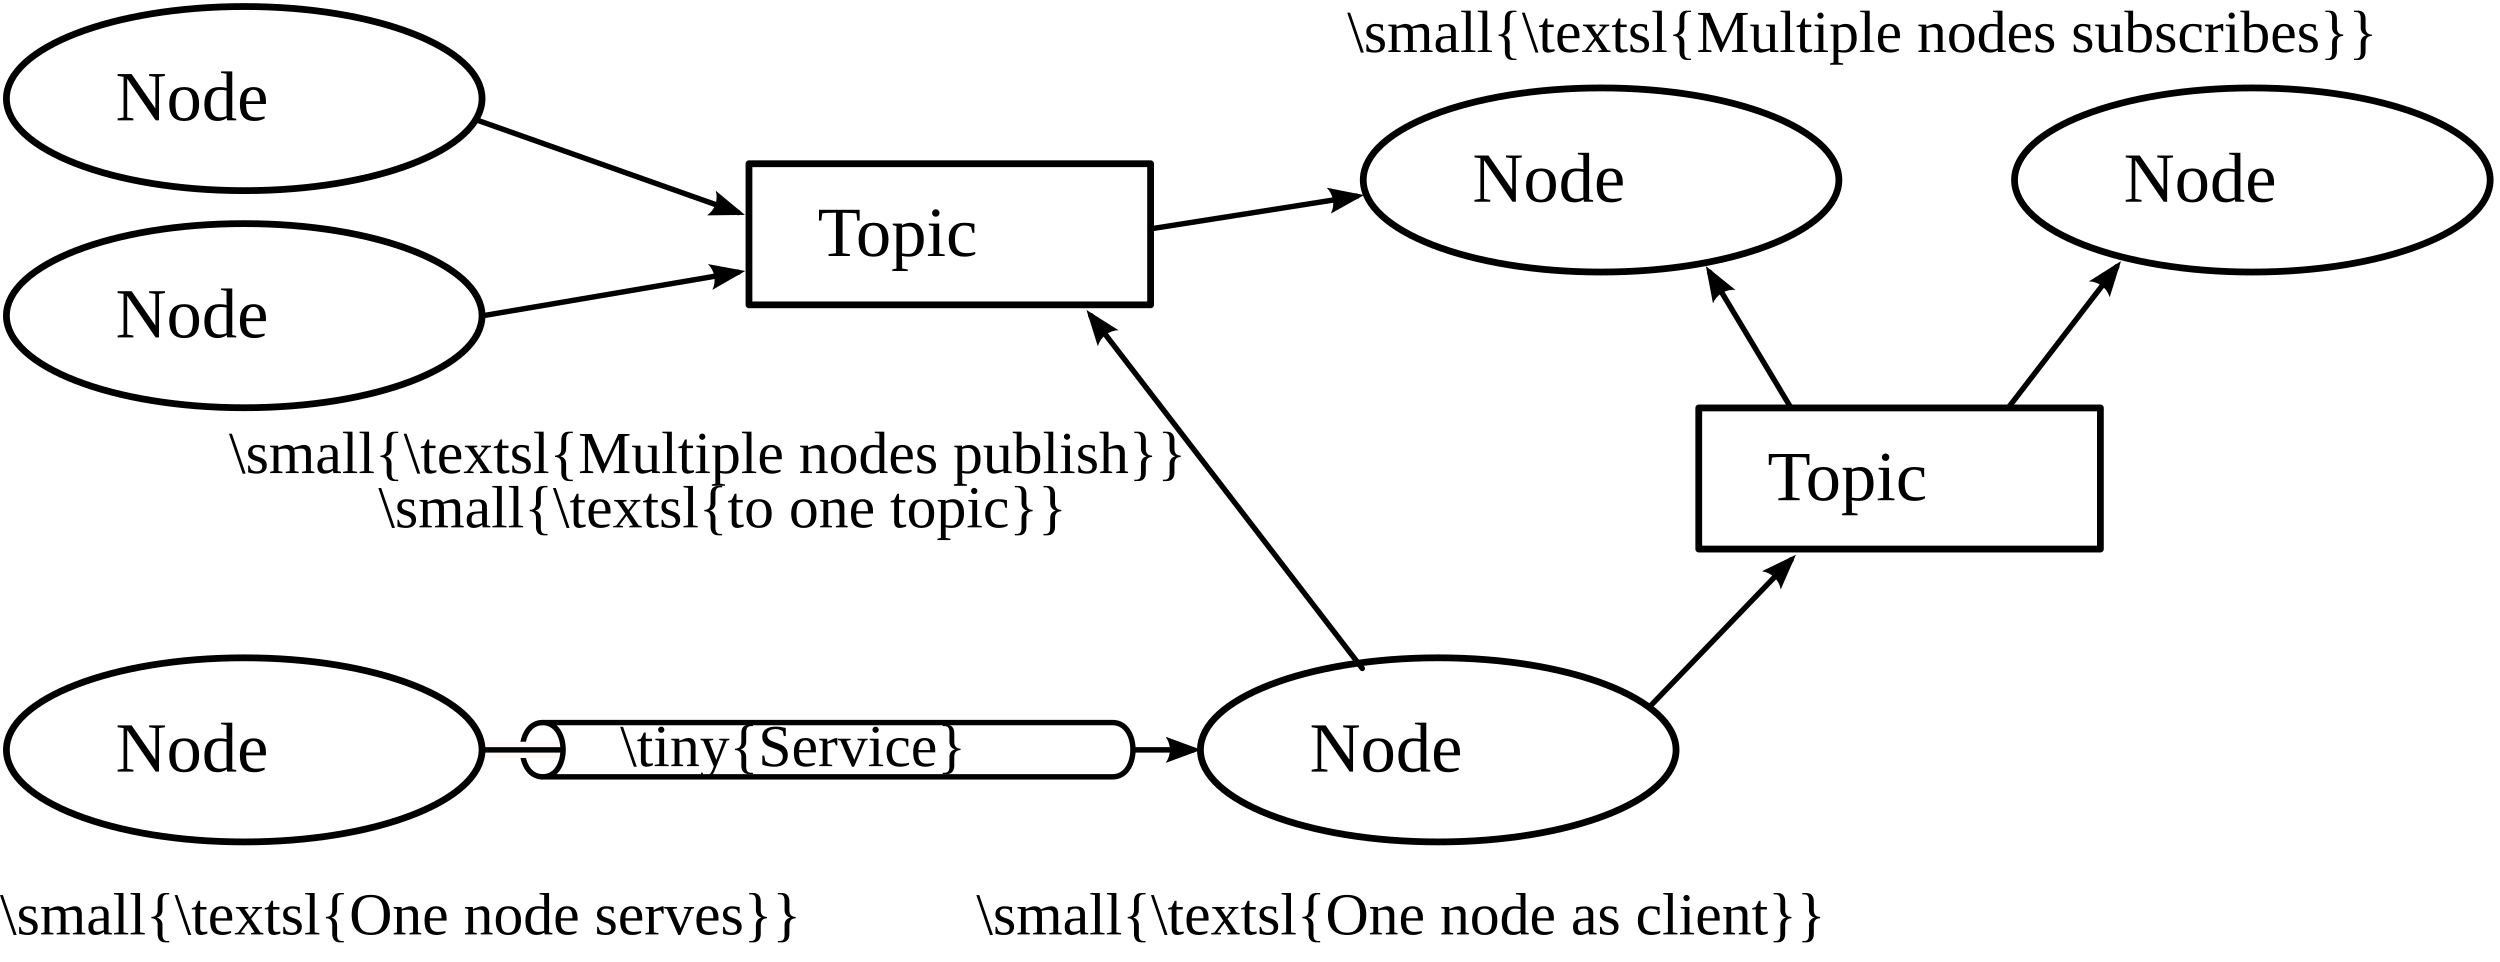
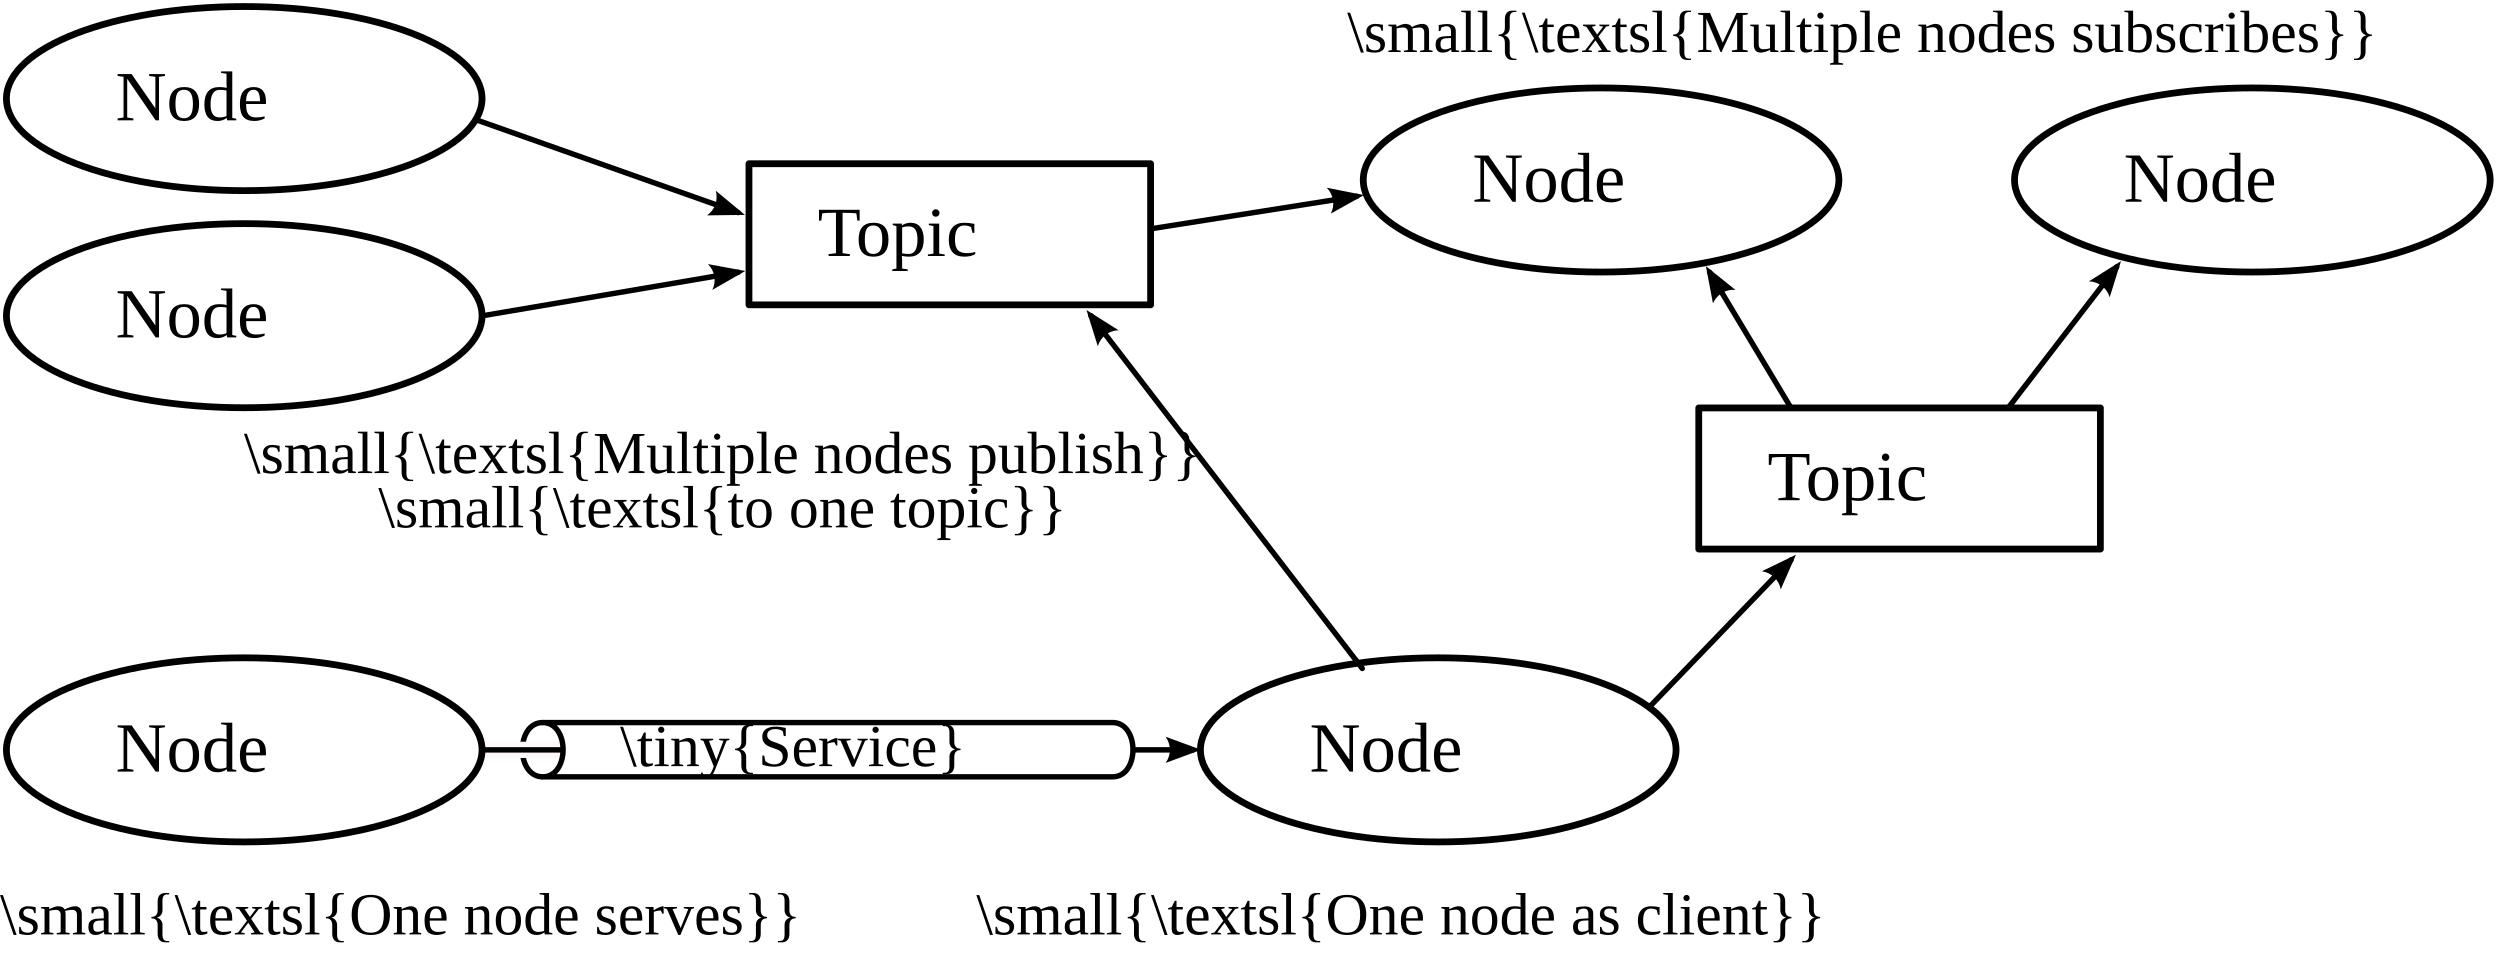
<svg xmlns="http://www.w3.org/2000/svg" width="460.63" height="177.165" id="svg2" version="1.1">
  <defs id="defs4">
    <marker orient="auto" refY="0" refX="0" id="Arrow2Mend" style="overflow:visible">
      <path id="path4056" style="fill-rule:evenodd;stroke-width:0.625;stroke-linejoin:round" d="M 8.719,4.034 -2.207,0.016 8.719,-4.002 c -1.745,2.372 -1.735,5.617 -6e-7,8.035 z" transform="scale(-0.6,-0.6)" />
    </marker>
  </defs>
  <g id="layer1" transform="translate(0,-875.1955)">
    <g id="g3802" transform="translate(70,-75.00132)">
      <text xml:space="preserve" style="font-size:11px;font-style:normal;font-weight:normal;text-align:center;line-height:125%;letter-spacing:0px;word-spacing:0px;text-anchor:middle;fill:#000000;fill-opacity:1;stroke:none;font-family:Times New Roman;-inkscape-font-specification:Times New Roman" x="225" y="987.362" id="text3773">
        <tspan x="225" y="987.362" style="font-size:13px" id="tspan3815">Node</tspan>
      </text>
-       <path transform="translate(0,875.1955)" d="m 268.817,108.165 a 43.817,16.962 0 1 1 -87.635,0 43.817,16.962 0 1 1 87.635,0 z" id="path3798" style="fill:none;stroke:#000000;stroke-width:1.25;stroke-linecap:round;stroke-linejoin:round;stroke-miterlimit:4;stroke-opacity:1;stroke-dasharray:none;stroke-dashoffset:0" />
+       <path transform="translate(0,875.1955)" d="M 268.817,108.165 A 43.817,16.962 0 0 1 225,125.127 43.817,16.962 0 0 1 181.183,108.165 43.817,16.962 0 0 1 225,91.204 43.817,16.962 0 0 1 268.817,108.165 Z" id="path3798" style="fill:none;stroke:#000000;stroke-width:1.25;stroke-linecap:round;stroke-linejoin:round;stroke-miterlimit:4;stroke-opacity:1;stroke-dasharray:none;stroke-dashoffset:0" />
    </g>
-     <text id="text3022" y="962.361" x="140" style="font-size:11px;font-style:normal;font-weight:normal;text-align:center;line-height:125%;letter-spacing:0px;word-spacing:0px;text-anchor:middle;fill:#000000;fill-opacity:1;stroke:none;font-family:Times New Roman;-inkscape-font-specification:Times New Roman" xml:space="preserve">
-       <tspan y="962.361" x="140" id="tspan3024">\small{\textsl{Multiple nodes publish}}</tspan>
-       <tspan id="tspan3052" y="976.111" x="140" />
-     </text>
    <text xml:space="preserve" style="font-size:11px;font-style:normal;font-weight:normal;text-align:start;line-height:125%;letter-spacing:0px;word-spacing:0px;text-anchor:start;fill:#000000;fill-opacity:1;stroke:none;font-family:Times New Roman;-inkscape-font-specification:Times New Roman" x="0" y="1047.361" id="text3026">
      <tspan id="tspan3028" x="0" y="1047.361">\small{\textsl{One node serves}}</tspan>
    </text>
    <text id="text3030" y="1047.361" x="265" style="font-size:11px;font-style:normal;font-weight:normal;text-align:center;line-height:125%;letter-spacing:0px;word-spacing:0px;text-anchor:middle;fill:#000000;fill-opacity:1;stroke:none;font-family:Times New Roman;-inkscape-font-specification:Times New Roman" xml:space="preserve">
      <tspan y="1047.361" x="265" id="tspan3032">\small{\textsl{One node as <tspan id="tspan3050" style="text-align:center;text-anchor:middle">client}</tspan>}</tspan>
    </text>
    <text xml:space="preserve" style="font-size:11px;font-style:normal;font-weight:normal;text-align:center;line-height:125%;letter-spacing:0px;word-spacing:0px;text-anchor:middle;fill:#000000;fill-opacity:1;stroke:none;font-family:Times New Roman;-inkscape-font-specification:Times New Roman" x="350" y="884.782" id="text3046">
      <tspan id="tspan3048" x="350" y="884.782">\small{\textsl{Multiple nodes subscribes}}</tspan>
    </text>
    <text id="text3054" y="972.361" x="140" style="font-size:11px;font-style:normal;font-weight:normal;text-align:center;line-height:125%;letter-spacing:0px;word-spacing:0px;text-anchor:middle;fill:#000000;fill-opacity:1;stroke:none;font-family:Times New Roman;-inkscape-font-specification:Times New Roman" xml:space="preserve">
      <tspan y="972.361" x="140" id="tspan3056">\small{\textsl{to one topic}}</tspan>
    </text>
    <g transform="translate(40,29.99868)" id="g3819">
      <text id="text3821" y="987.362" x="225" style="font-size:11px;font-style:normal;font-weight:normal;text-align:center;line-height:125%;letter-spacing:0px;word-spacing:0px;text-anchor:middle;fill:#000000;fill-opacity:1;stroke:none;font-family:Times New Roman;-inkscape-font-specification:Times New Roman" xml:space="preserve">
        <tspan id="tspan3823" style="font-size:13px" y="987.362" x="225">Node</tspan>
      </text>
-       <path style="fill:none;stroke:#000000;stroke-width:1.25;stroke-linecap:round;stroke-linejoin:round;stroke-miterlimit:4;stroke-opacity:1;stroke-dasharray:none;stroke-dashoffset:0" id="path3825" d="m 268.817,108.165 a 43.817,16.962 0 1 1 -87.635,0 43.817,16.962 0 1 1 87.635,0 z" transform="translate(0,875.1955)" />
+       <path style="fill:none;stroke:#000000;stroke-width:1.25;stroke-linecap:round;stroke-linejoin:round;stroke-miterlimit:4;stroke-opacity:1;stroke-dasharray:none;stroke-dashoffset:0" id="path3825" d="M 268.817,108.165 A 43.817,16.962 0 0 1 225,125.127 43.817,16.962 0 0 1 181.183,108.165 43.817,16.962 0 0 1 225,91.204 43.817,16.962 0 0 1 268.817,108.165 Z" transform="translate(0,875.1955)" />
    </g>
    <g id="g3827" transform="translate(190,-75.00132)">
      <text xml:space="preserve" style="font-size:11px;font-style:normal;font-weight:normal;text-align:center;line-height:125%;letter-spacing:0px;word-spacing:0px;text-anchor:middle;fill:#000000;fill-opacity:1;stroke:none;font-family:Times New Roman;-inkscape-font-specification:Times New Roman" x="225" y="987.362" id="text3829">
        <tspan x="225" y="987.362" style="font-size:13px" id="tspan3831">Node</tspan>
      </text>
-       <path transform="translate(0,875.1955)" d="m 268.817,108.165 c 0,9.368 -19.618,16.962 -43.817,16.962 -24.2,0 -43.817,-7.594 -43.817,-16.962 0,-9.368 19.618,-16.962 43.817,-16.962 24.2,0 43.817,7.594 43.817,16.962 z" id="path3833" style="fill:none;stroke:#000000;stroke-width:1.25;stroke-linecap:round;stroke-linejoin:round;stroke-miterlimit:4;stroke-opacity:1;stroke-dasharray:none;stroke-dashoffset:0" />
+       <path transform="translate(0,875.1955)" d="M 268.817,108.165 A 43.817,16.962 0 0 1 225,125.127 43.817,16.962 0 0 1 181.183,108.165 43.817,16.962 0 0 1 225,91.204 43.817,16.962 0 0 1 268.817,108.165 Z" id="path3833" style="fill:none;stroke:#000000;stroke-width:1.25;stroke-linecap:round;stroke-linejoin:round;stroke-miterlimit:4;stroke-opacity:1;stroke-dasharray:none;stroke-dashoffset:0" />
    </g>
    <g id="g3835" transform="translate(-180,-90.00132)">
      <text xml:space="preserve" style="font-size:11px;font-style:normal;font-weight:normal;text-align:center;line-height:125%;letter-spacing:0px;word-spacing:0px;text-anchor:middle;fill:#000000;fill-opacity:1;stroke:none;font-family:Times New Roman;-inkscape-font-specification:Times New Roman" x="225" y="987.362" id="text3837">
        <tspan x="225" y="987.362" style="font-size:13px" id="tspan3839">Node</tspan>
      </text>
-       <path transform="translate(0,875.1955)" d="m 268.817,108.165 a 43.817,16.962 0 1 1 -87.635,0 43.817,16.962 0 1 1 87.635,0 z" id="path3841" style="fill:none;stroke:#000000;stroke-width:1.25;stroke-linecap:round;stroke-linejoin:round;stroke-miterlimit:4;stroke-opacity:1;stroke-dasharray:none;stroke-dashoffset:0" />
+       <path transform="translate(0,875.1955)" d="M 268.817,108.165 A 43.817,16.962 0 0 1 225,125.127 43.817,16.962 0 0 1 181.183,108.165 43.817,16.962 0 0 1 225,91.204 43.817,16.962 0 0 1 268.817,108.165 Z" id="path3841" style="fill:none;stroke:#000000;stroke-width:1.25;stroke-linecap:round;stroke-linejoin:round;stroke-miterlimit:4;stroke-opacity:1;stroke-dasharray:none;stroke-dashoffset:0" />
    </g>
    <g transform="translate(-180,-50.00132)" id="g4479">
      <text id="text4481" y="987.362" x="225" style="font-size:11px;font-style:normal;font-weight:normal;text-align:center;line-height:125%;letter-spacing:0px;word-spacing:0px;text-anchor:middle;fill:#000000;fill-opacity:1;stroke:none;font-family:Times New Roman;-inkscape-font-specification:Times New Roman" xml:space="preserve">
        <tspan id="tspan4483" style="font-size:13px" y="987.362" x="225">Node</tspan>
      </text>
-       <path style="fill:none;stroke:#000000;stroke-width:1.25;stroke-linecap:round;stroke-linejoin:round;stroke-miterlimit:4;stroke-opacity:1;stroke-dasharray:none;stroke-dashoffset:0" id="path4485" d="m 268.817,108.165 a 43.817,16.962 0 1 1 -87.635,0 43.817,16.962 0 1 1 87.635,0 z" transform="translate(0,875.1955)" />
+       <path style="fill:none;stroke:#000000;stroke-width:1.25;stroke-linecap:round;stroke-linejoin:round;stroke-miterlimit:4;stroke-opacity:1;stroke-dasharray:none;stroke-dashoffset:0" id="path4485" d="M 268.817,108.165 A 43.817,16.962 0 0 1 225,125.127 43.817,16.962 0 0 1 181.183,108.165 43.817,16.962 0 0 1 225,91.204 43.817,16.962 0 0 1 268.817,108.165 Z" transform="translate(0,875.1955)" />
    </g>
    <g id="g4504" transform="translate(5,-34.99998)">
      <text id="text4489" y="957.361" x="170" style="font-size:11px;font-style:normal;font-weight:normal;text-align:center;line-height:125%;letter-spacing:0px;word-spacing:0px;text-anchor:middle;fill:#000000;fill-opacity:1;stroke:none;font-family:Times New Roman;-inkscape-font-specification:Times New Roman" xml:space="preserve">
        <tspan id="tspan4491" style="font-size:13px" y="957.361" x="170">Topic</tspan>
      </text>
      <rect y="940.361" x="133" height="26" width="74" id="rect4502" style="fill:none;stroke:#000000;stroke-width:1.25;stroke-linecap:round;stroke-linejoin:round;stroke-miterlimit:4;stroke-opacity:1;stroke-dasharray:none;stroke-dashoffset:0" />
    </g>
    <path style="fill:none;stroke:#000000;stroke-width:1px;stroke-linecap:butt;stroke-linejoin:miter;stroke-opacity:1" d="m 100,1008.328 c -5,0 -5,10 0,10" id="path3857" />
    <path transform="translate(0,875.1955)" id="path3861" d="m 89,138.165 15,0" style="fill:none;stroke:#fff8f8;stroke-width:3;stroke-linecap:butt;stroke-linejoin:miter;stroke-miterlimit:4;stroke-opacity:1;stroke-dasharray:none" />
    <g transform="translate(-180,29.99868)" id="g3073">
      <text id="text3075" y="987.362" x="225" style="font-size:11px;font-style:normal;font-weight:normal;text-align:center;line-height:125%;letter-spacing:0px;word-spacing:0px;text-anchor:middle;fill:#000000;fill-opacity:1;stroke:none;font-family:Times New Roman;-inkscape-font-specification:Times New Roman" xml:space="preserve">
        <tspan id="tspan3077" style="font-size:13px" y="987.362" x="225">Node</tspan>
      </text>
-       <path style="fill:none;stroke:#000000;stroke-width:1.25;stroke-linecap:round;stroke-linejoin:round;stroke-miterlimit:4;stroke-opacity:1;stroke-dasharray:none;stroke-dashoffset:0" id="path3079" d="m 268.817,108.165 a 43.817,16.962 0 1 1 -87.635,0 43.817,16.962 0 1 1 87.635,0 z" transform="translate(0,875.1955)" />
+       <path style="fill:none;stroke:#000000;stroke-width:1.25;stroke-linecap:round;stroke-linejoin:round;stroke-miterlimit:4;stroke-opacity:1;stroke-dasharray:none;stroke-dashoffset:0" id="path3079" d="M 268.817,108.165 A 43.817,16.962 0 0 1 225,125.127 43.817,16.962 0 0 1 181.183,108.165 43.817,16.962 0 0 1 225,91.204 43.817,16.962 0 0 1 268.817,108.165 Z" transform="translate(0,875.1955)" />
    </g>
    <path style="fill:none;stroke:#000000;stroke-width:1px;stroke-linecap:butt;stroke-linejoin:miter;stroke-opacity:1" d="m 89,138.165 15,0" id="path3859" transform="translate(0,875.1955)" />
    <path style="fill:none;stroke:#000000;stroke-width:1px;stroke-linecap:round;stroke-linejoin:round;stroke-opacity:1" d="m 100,1018.328 c 5,0 5,-10 0,-10 l 105,0 c 5,0 5,10 0,10 z" id="path3081" />
    <path style="fill:none;stroke:#000000;stroke-width:1px;stroke-linecap:butt;stroke-linejoin:round;stroke-opacity:1;marker-end:url(#Arrow2Mend)" d="m 209,138.165 11,0" id="path3863" transform="translate(0,875.1955)" />
    <text xml:space="preserve" style="font-size:11px;font-style:normal;font-weight:normal;text-align:center;line-height:125%;letter-spacing:0px;word-spacing:0px;text-anchor:middle;fill:#000000;fill-opacity:1;stroke:none;font-family:Times New Roman;-inkscape-font-specification:Times New Roman" x="153" y="1016.361" id="text4047">
      <tspan id="tspan4049" x="153" y="1016.361">\tiny{Service}</tspan>
    </text>
    <g transform="translate(180,10.00002)" id="g4051">
      <text xml:space="preserve" style="font-size:11px;font-style:normal;font-weight:normal;text-align:center;line-height:125%;letter-spacing:0px;word-spacing:0px;text-anchor:middle;fill:#000000;fill-opacity:1;stroke:none;font-family:Times New Roman;-inkscape-font-specification:Times New Roman" x="170" y="957.361" id="text4053">
        <tspan x="170" y="957.361" style="font-size:13px" id="tspan4055">Topic</tspan>
      </text>
      <rect style="fill:none;stroke:#000000;stroke-width:1.25;stroke-linecap:round;stroke-linejoin:round;stroke-miterlimit:4;stroke-opacity:1;stroke-dasharray:none;stroke-dashoffset:0" id="rect4057" width="74" height="26" x="133" y="940.361" />
    </g>
    <path style="fill:none;stroke:#000000;stroke-width:1px;stroke-linecap:round;stroke-linejoin:round;stroke-opacity:1;marker-end:url(#Arrow2Mend)" d="m 212,42.165 38,-6" id="path4073" transform="translate(0,875.1955)" />
    <path id="path4257" d="m 88,897.361 48,17" style="fill:none;stroke:#000000;stroke-width:1px;stroke-linecap:round;stroke-linejoin:round;stroke-opacity:1;marker-end:url(#Arrow2Mend)" />
    <path style="fill:none;stroke:#000000;stroke-width:1px;stroke-linecap:round;stroke-linejoin:round;stroke-opacity:1;marker-end:url(#Arrow2Mend)" d="m 89,933.361 47,-8" id="path4259" />
    <path id="path4261" d="m 304,1005.361 26,-27" style="fill:none;stroke:#000000;stroke-width:1px;stroke-linecap:round;stroke-linejoin:round;stroke-opacity:1;marker-end:url(#Arrow2Mend)" />
    <path style="fill:none;stroke:#000000;stroke-width:1px;stroke-linecap:round;stroke-linejoin:round;stroke-opacity:1;marker-end:url(#Arrow2Mend)" d="m 251,998.361 -50,-65" id="path4263" />
    <path id="path4265" d="m 370,950.361 20,-26" style="fill:none;stroke:#000000;stroke-width:1px;stroke-linecap:round;stroke-linejoin:round;stroke-opacity:1;marker-end:url(#Arrow2Mend)" />
    <path style="fill:none;stroke:#000000;stroke-width:1px;stroke-linecap:round;stroke-linejoin:round;stroke-opacity:1;marker-end:url(#Arrow2Mend)" d="m 330,950.361 -15,-25" id="path4267" />
+     <text xml:space="preserve" style="font-style:normal;font-weight:normal;font-size:11px;line-height:125%;font-family:'Times New Roman';-inkscape-font-specification:'Times New Roman';text-align:center;letter-spacing:0px;word-spacing:0px;text-anchor:middle;fill:#000000;fill-opacity:1;stroke:none" x="140" y="962.361" id="text6459">
+       <tspan id="tspan6461" x="140" y="962.361">\small{\textsl{Multiple nodes publish}}</tspan>
+     </text>
  </g>
</svg>
